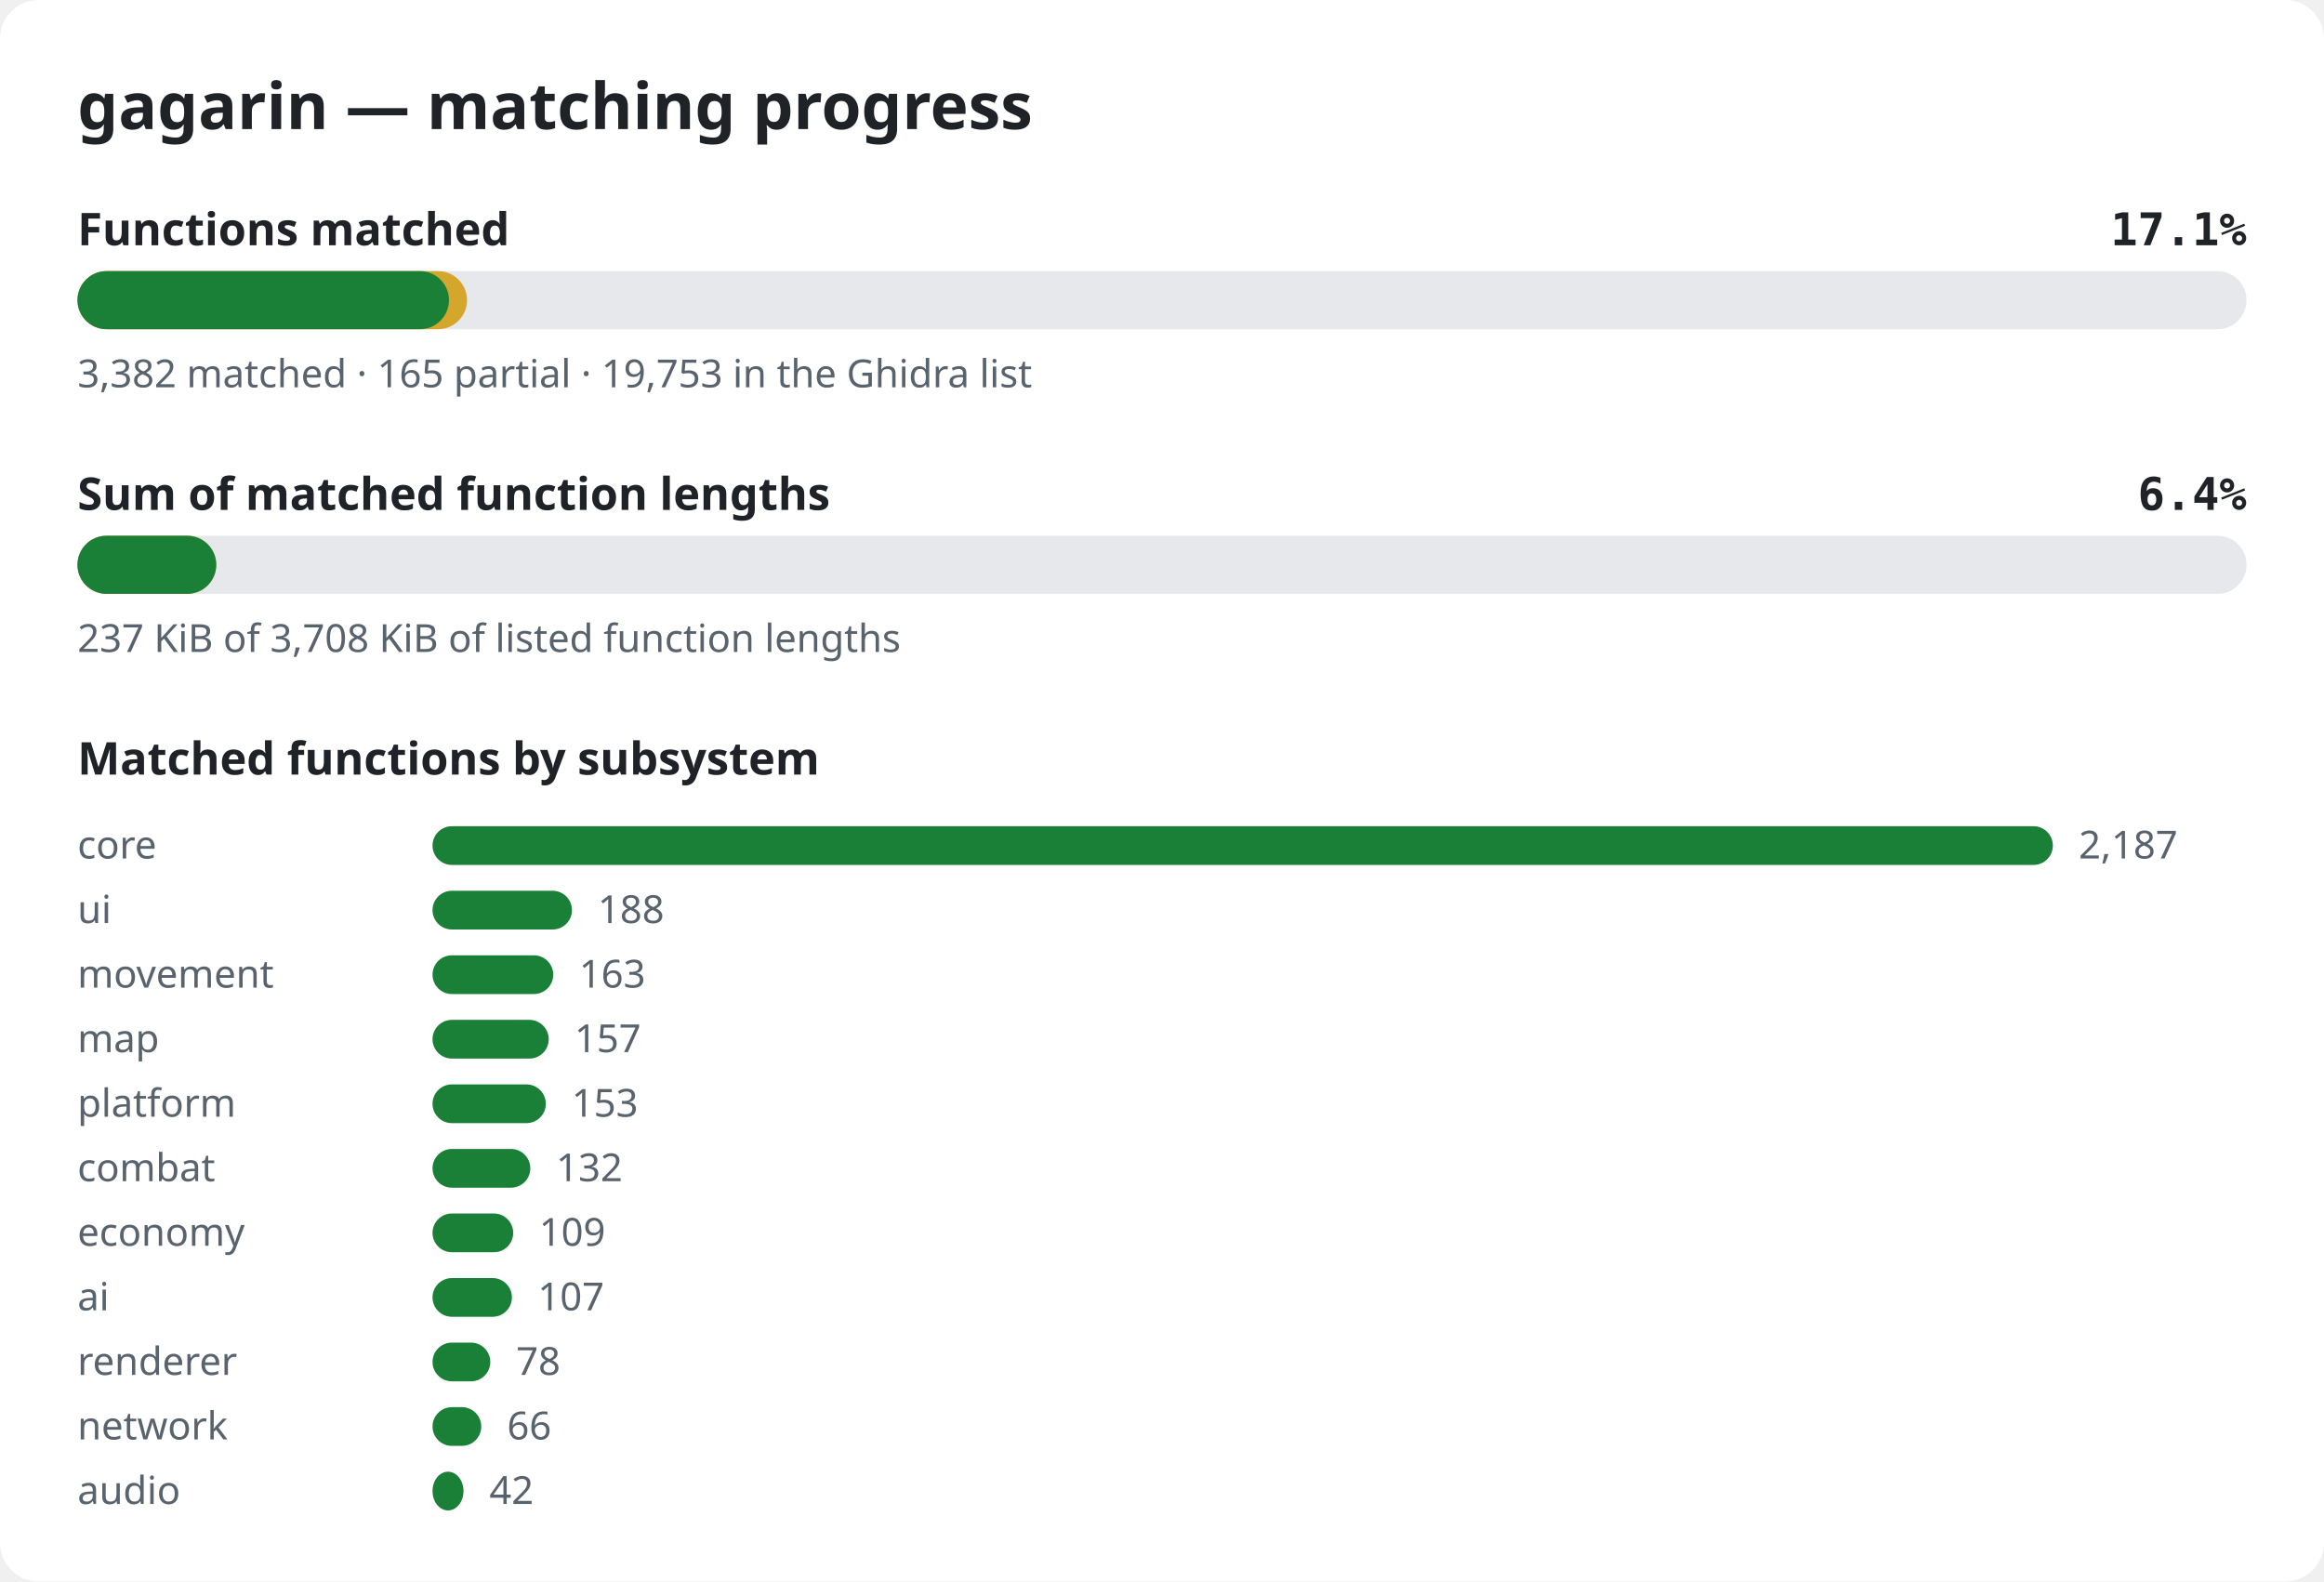
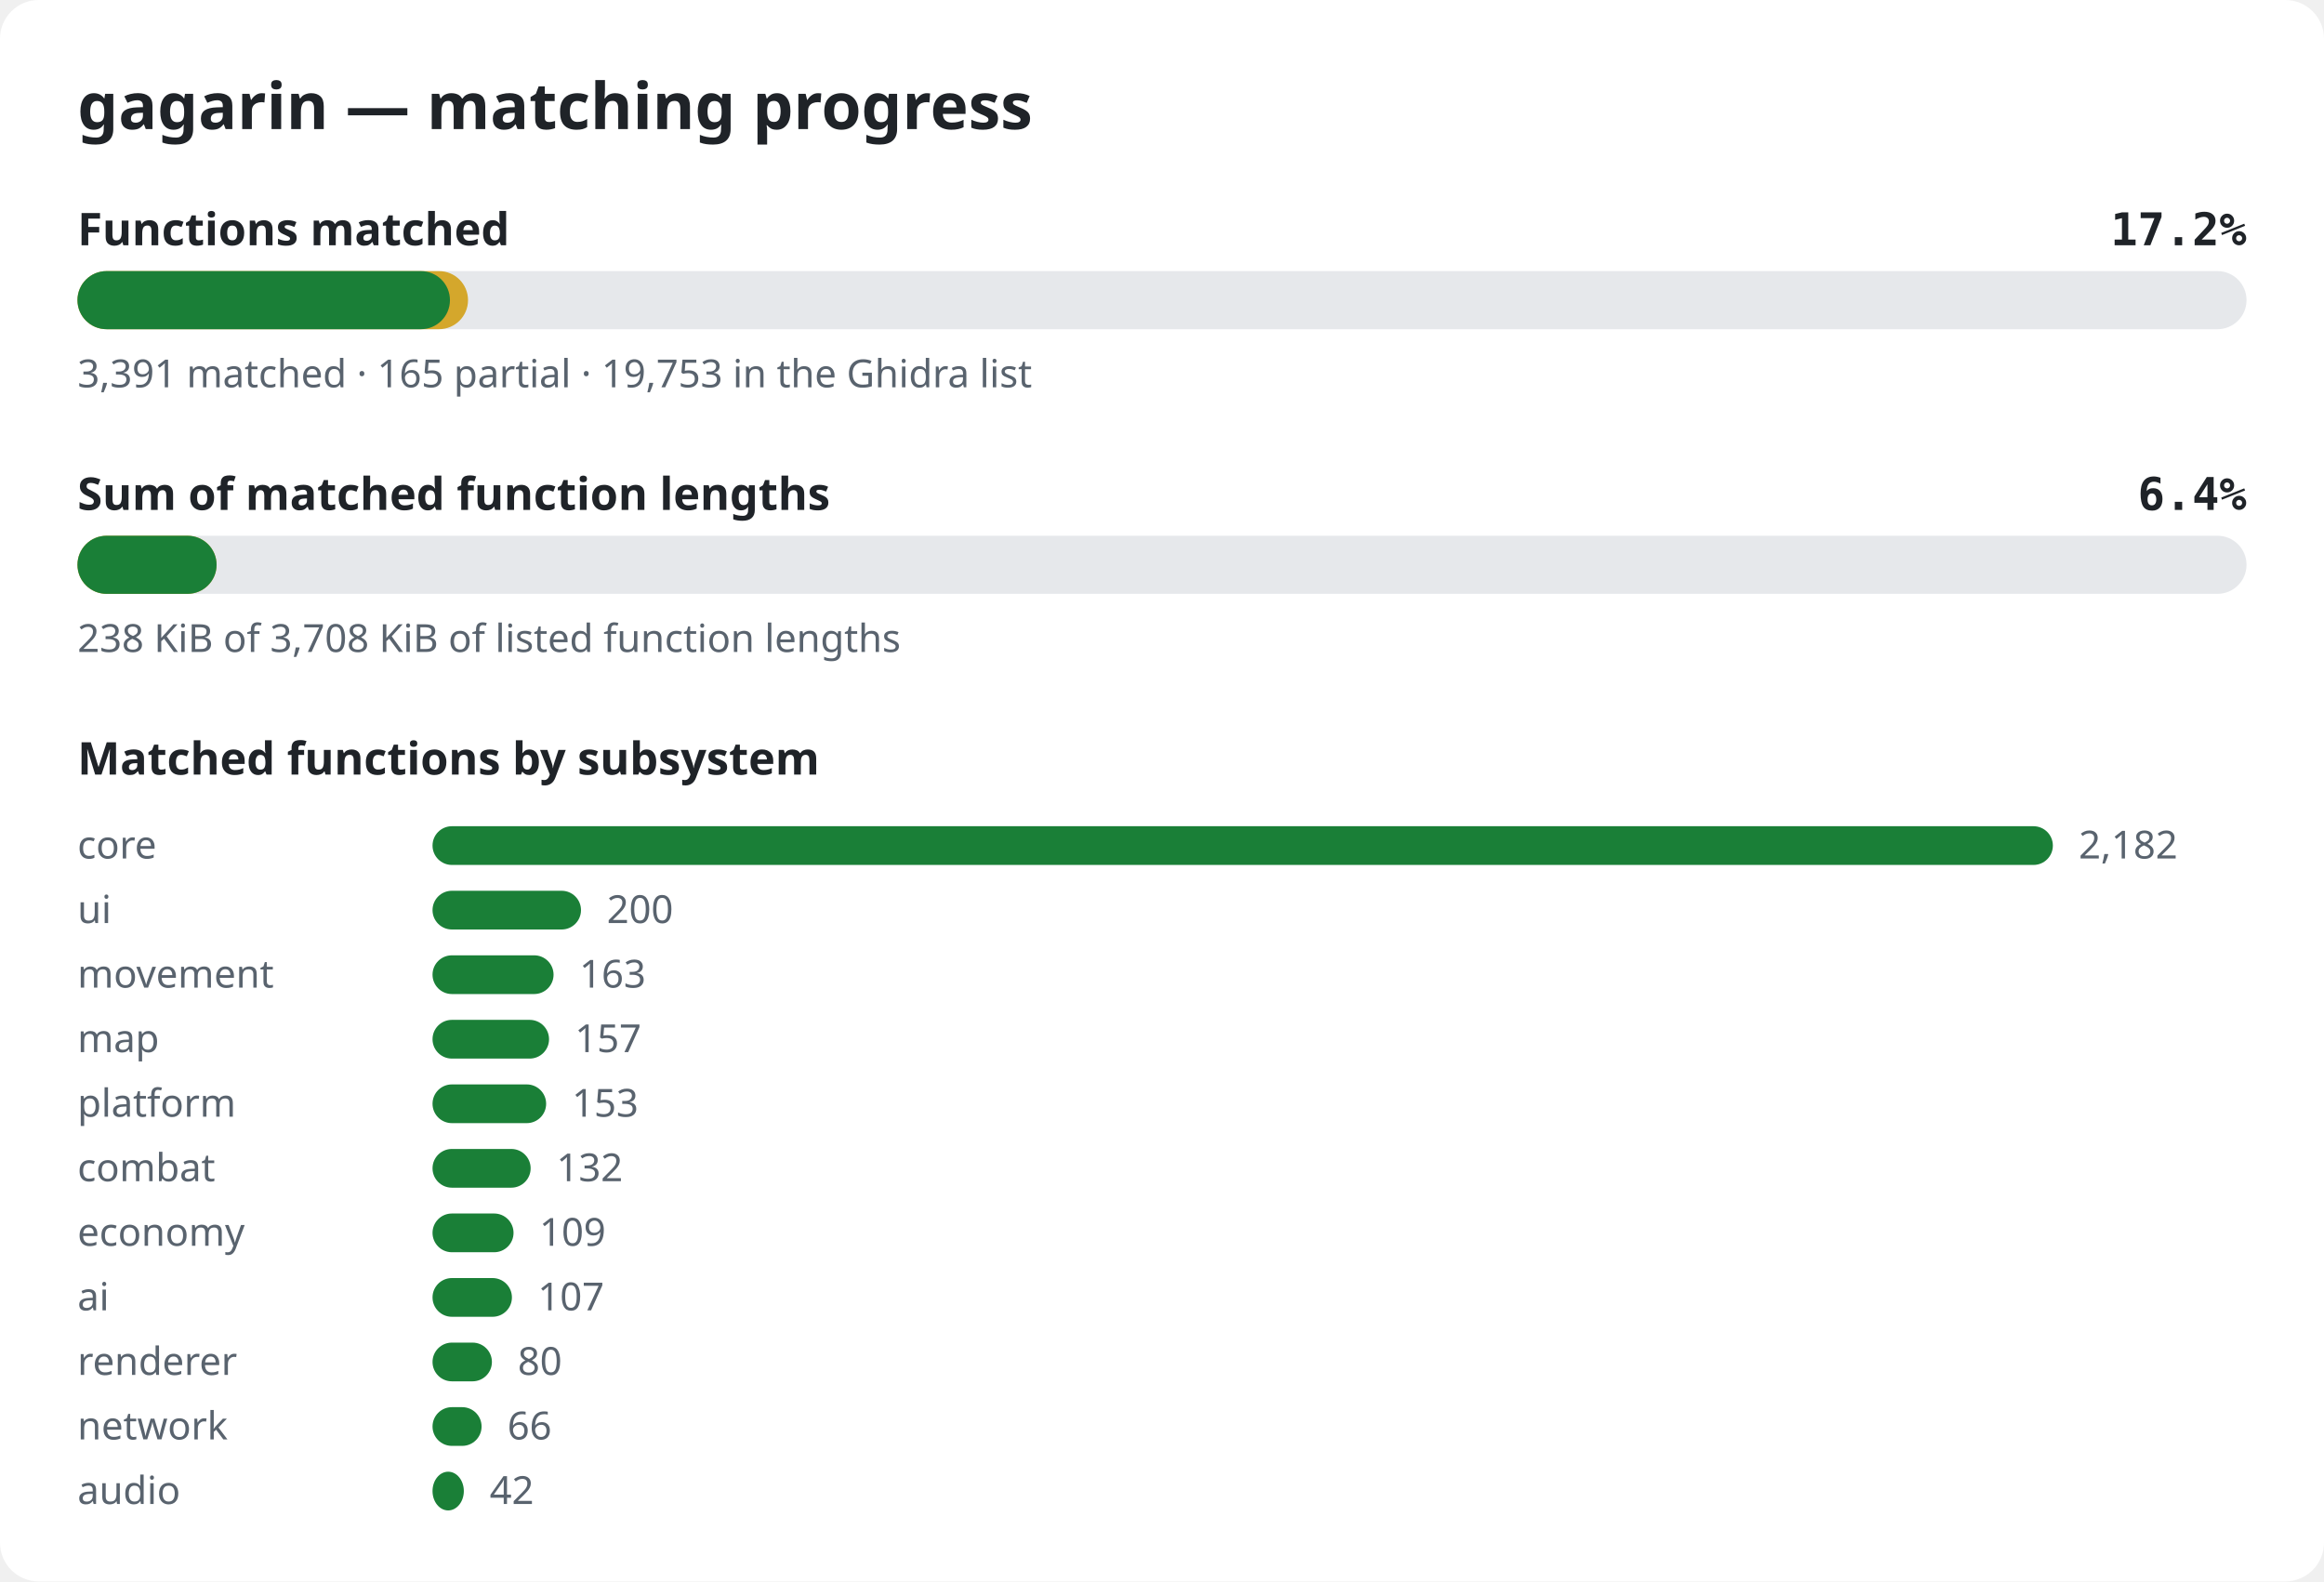
<svg xmlns="http://www.w3.org/2000/svg" width="720" height="490" viewBox="0 0 720 490" role="img" aria-label="gagarin matching progress">
  <style>.bg{fill:#ffffff}.title{font:600 20px sans-serif;fill:#1f2328}.label{font:600 14px sans-serif;fill:#1f2328}.pct{font:600 14px monospace;fill:#1f2328}.note{font:12px sans-serif;fill:#59636e}.track{fill:#e6e8eb}.done{fill:#1a7f37}.partial{fill:#d4a72c}@media (prefers-color-scheme: dark){.bg{fill:#0d1117}.title,.label,.pct{fill:#e6edf3}.note{fill:#9198a1}.track{fill:#262c36}.done{fill:#3fb950}.partial{fill:#d29922}}</style>
  <rect width="720" height="490" rx="12" class="bg" />
  <text x="24" y="40" class="title">gagarin — matching progress</text>
  <text x="24" y="76" class="label">Functions matched</text>
-   <text x="696" y="76" class="pct" text-anchor="end">17.1%</text>
+   <text x="696" y="76" class="pct" text-anchor="end">17.2%</text>
  <rect x="24" y="84" width="672" height="18" rx="9" class="track" />
-   <rect x="24" y="84" width="120.7" height="18" rx="9" class="partial" />
-   <rect x="24" y="84" width="115.1" height="18" rx="9" class="done" />
-   <text x="24" y="120" class="note">3,382 matched · 165 partial · 19,753 in the Ghidra list</text>
+   <rect x="24" y="84" width="121.0" height="18" rx="9" class="partial" />
+   <rect x="24" y="84" width="115.4" height="18" rx="9" class="done" />
+   <text x="24" y="120" class="note">3,391 matched · 165 partial · 19,753 in the Ghidra list</text>
  <text x="24" y="158" class="label">Sum of matched function lengths</text>
  <text x="696" y="158" class="pct" text-anchor="end">6.4%</text>
  <rect x="24" y="166" width="672" height="18" rx="9" class="track" />
-   <rect x="24" y="166" width="43.0" height="18" rx="9" class="partial" />
-   <rect x="24" y="166" width="43.0" height="18" rx="9" class="done" />
-   <text x="24" y="202" class="note">237 KiB of 3,708 KiB of listed function lengths</text>
+   <rect x="24" y="166" width="43.1" height="18" rx="9" class="partial" />
+   <rect x="24" y="166" width="43.1" height="18" rx="9" class="done" />
+   <text x="24" y="202" class="note">238 KiB of 3,708 KiB of listed function lengths</text>
  <text x="24" y="240" class="label">Matched functions by subsystem</text>
  <text x="24" y="266" class="note">core</text>
  <rect x="134" y="256" width="502.0" height="12" rx="6" class="done" />
-   <text x="644.0" y="266" class="note">2,187</text>
+   <text x="644.0" y="266" class="note">2,182</text>
  <text x="24" y="286" class="note">ui</text>
-   <rect x="134" y="276" width="43.2" height="12" rx="6" class="done" />
-   <text x="185.2" y="286" class="note">188</text>
+   <rect x="134" y="276" width="46.0" height="12" rx="6" class="done" />
+   <text x="188.0" y="286" class="note">200</text>
  <text x="24" y="306" class="note">movement</text>
-   <rect x="134" y="296" width="37.4" height="12" rx="6" class="done" />
-   <text x="179.4" y="306" class="note">163</text>
+   <rect x="134" y="296" width="37.5" height="12" rx="6" class="done" />
+   <text x="179.5" y="306" class="note">163</text>
  <text x="24" y="326" class="note">map</text>
-   <rect x="134" y="316" width="36.0" height="12" rx="6" class="done" />
-   <text x="178.0" y="326" class="note">157</text>
+   <rect x="134" y="316" width="36.1" height="12" rx="6" class="done" />
+   <text x="178.1" y="326" class="note">157</text>
  <text x="24" y="346" class="note">platform</text>
-   <rect x="134" y="336" width="35.1" height="12" rx="6" class="done" />
-   <text x="177.1" y="346" class="note">153</text>
+   <rect x="134" y="336" width="35.2" height="12" rx="6" class="done" />
+   <text x="177.2" y="346" class="note">153</text>
  <text x="24" y="366" class="note">combat</text>
-   <rect x="134" y="356" width="30.3" height="12" rx="6" class="done" />
-   <text x="172.3" y="366" class="note">132</text>
+   <rect x="134" y="356" width="30.4" height="12" rx="6" class="done" />
+   <text x="172.4" y="366" class="note">132</text>
  <text x="24" y="386" class="note">economy</text>
-   <rect x="134" y="376" width="25.0" height="12" rx="6" class="done" />
-   <text x="167.0" y="386" class="note">109</text>
+   <rect x="134" y="376" width="25.1" height="12" rx="6" class="done" />
+   <text x="167.1" y="386" class="note">109</text>
  <text x="24" y="406" class="note">ai</text>
  <rect x="134" y="396" width="24.6" height="12" rx="6" class="done" />
  <text x="166.6" y="406" class="note">107</text>
  <text x="24" y="426" class="note">renderer</text>
-   <rect x="134" y="416" width="17.9" height="12" rx="6" class="done" />
-   <text x="159.9" y="426" class="note">78</text>
+   <rect x="134" y="416" width="18.4" height="12" rx="6" class="done" />
+   <text x="160.4" y="426" class="note">80</text>
  <text x="24" y="446" class="note">network</text>
-   <rect x="134" y="436" width="15.1" height="12" rx="6" class="done" />
-   <text x="157.1" y="446" class="note">66</text>
+   <rect x="134" y="436" width="15.2" height="12" rx="6" class="done" />
+   <text x="157.2" y="446" class="note">66</text>
  <text x="24" y="466" class="note">audio</text>
-   <rect x="134" y="456" width="9.6" height="12" rx="6" class="done" />
-   <text x="151.6" y="466" class="note">42</text>
+   <rect x="134" y="456" width="9.7" height="12" rx="6" class="done" />
+   <text x="151.7" y="466" class="note">42</text>
</svg>
